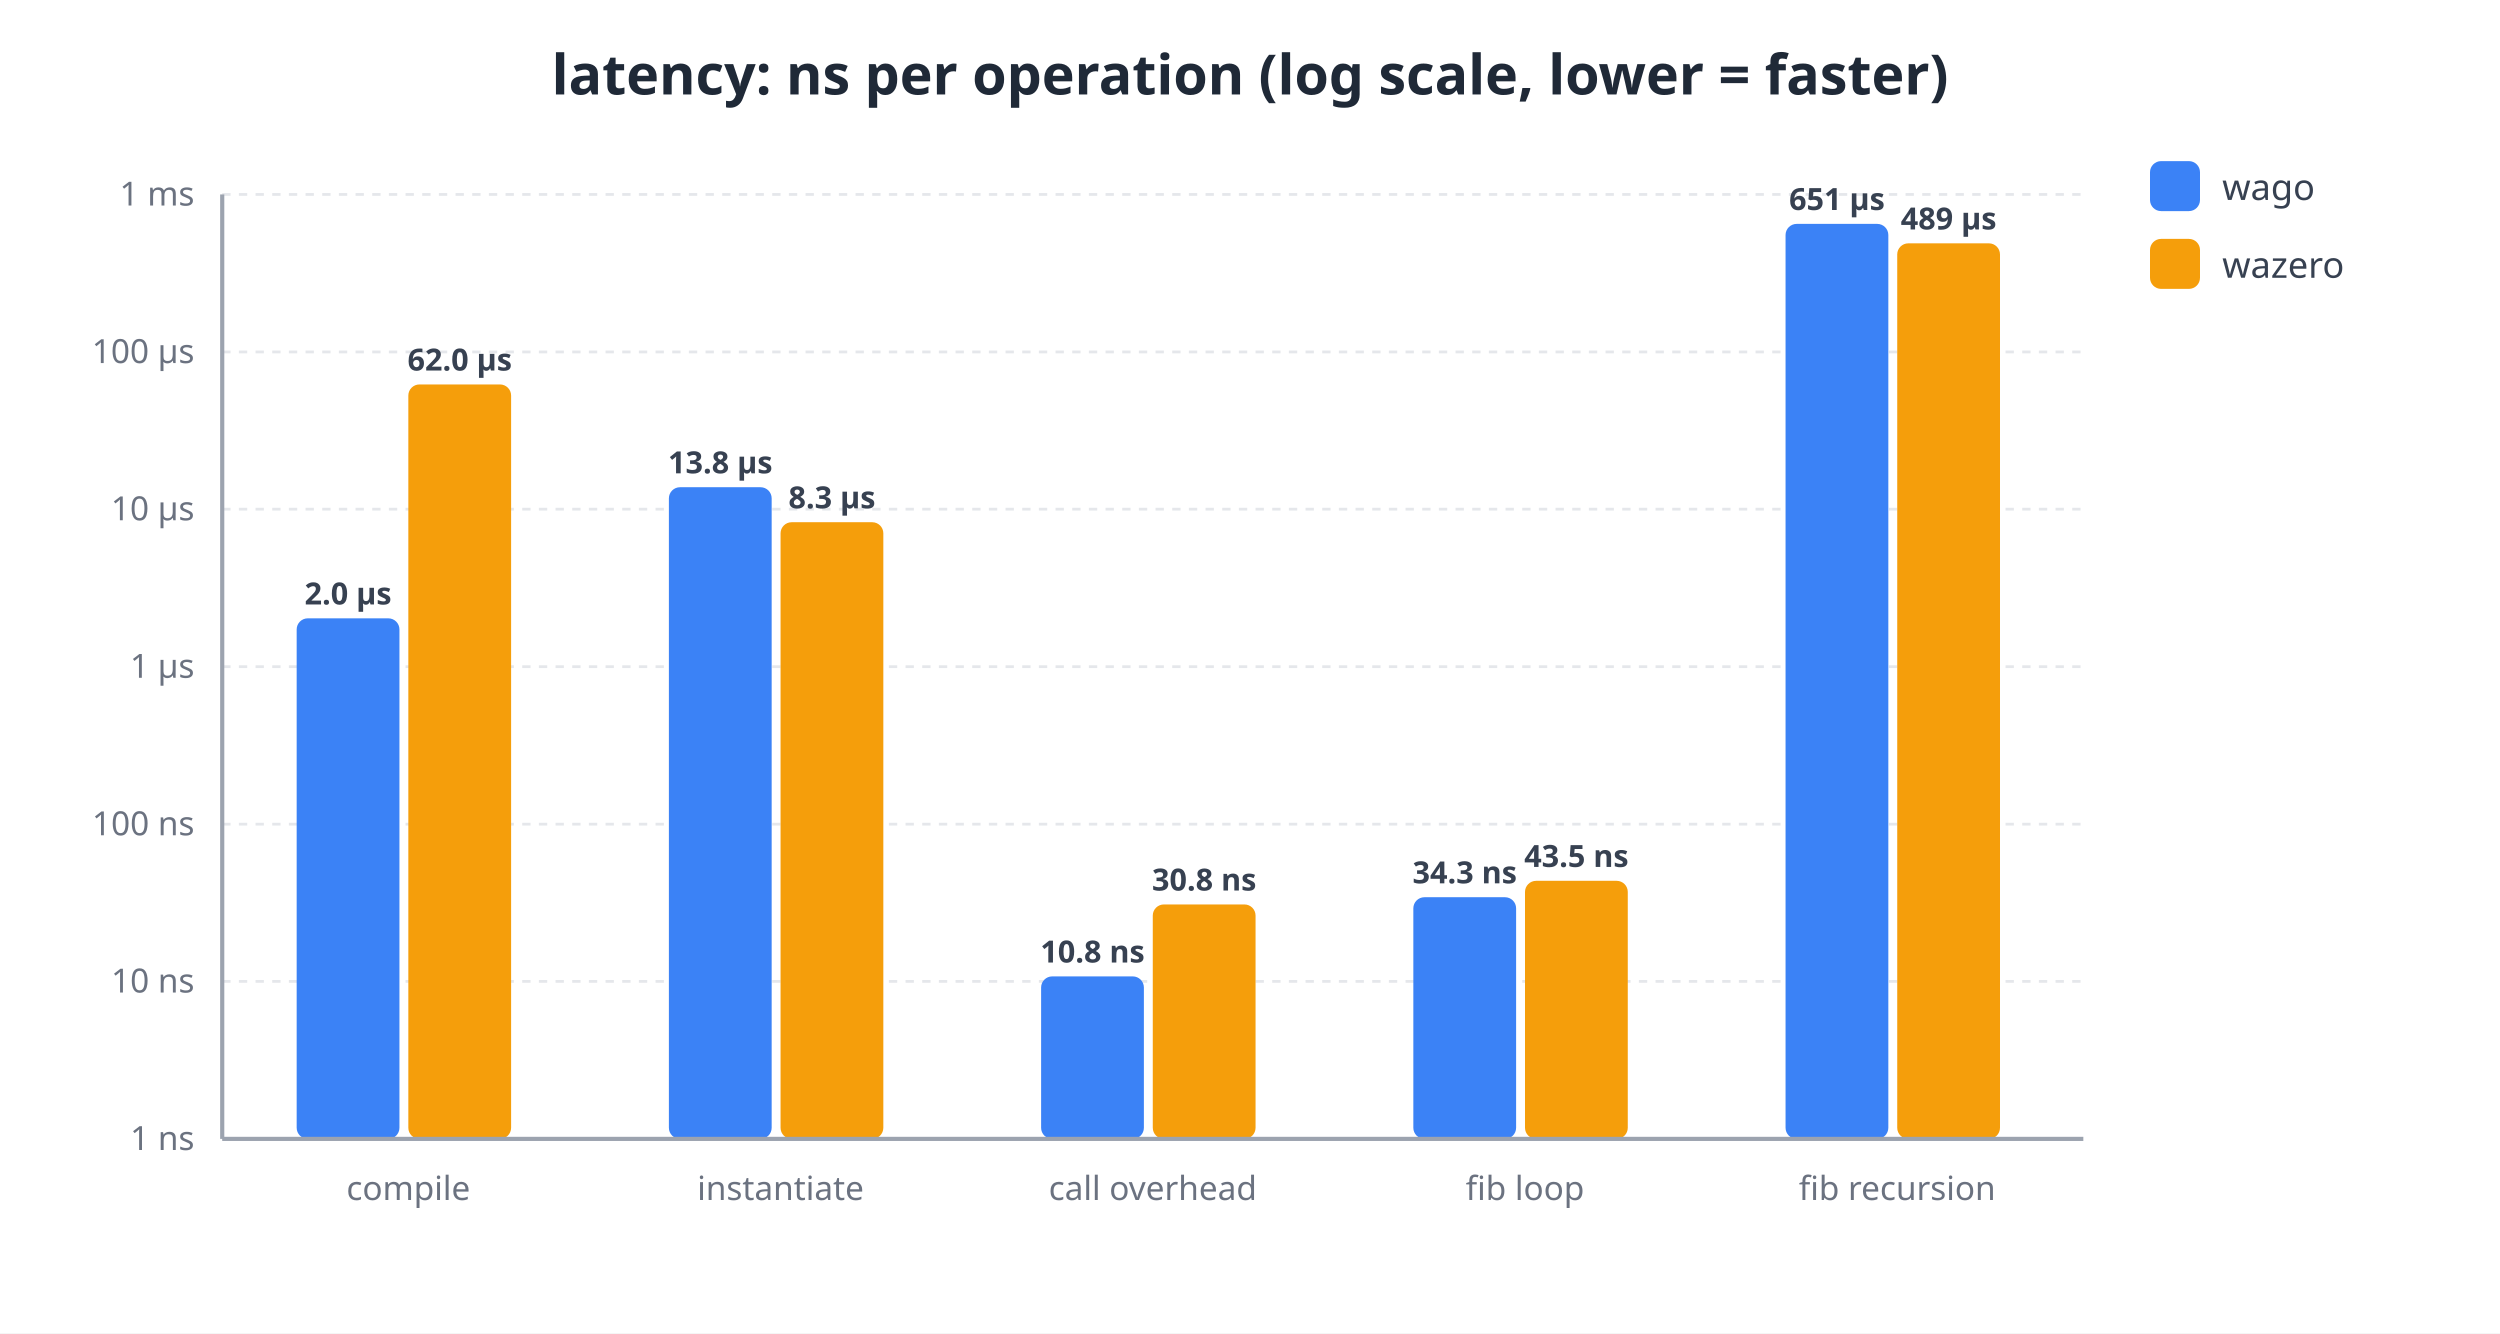
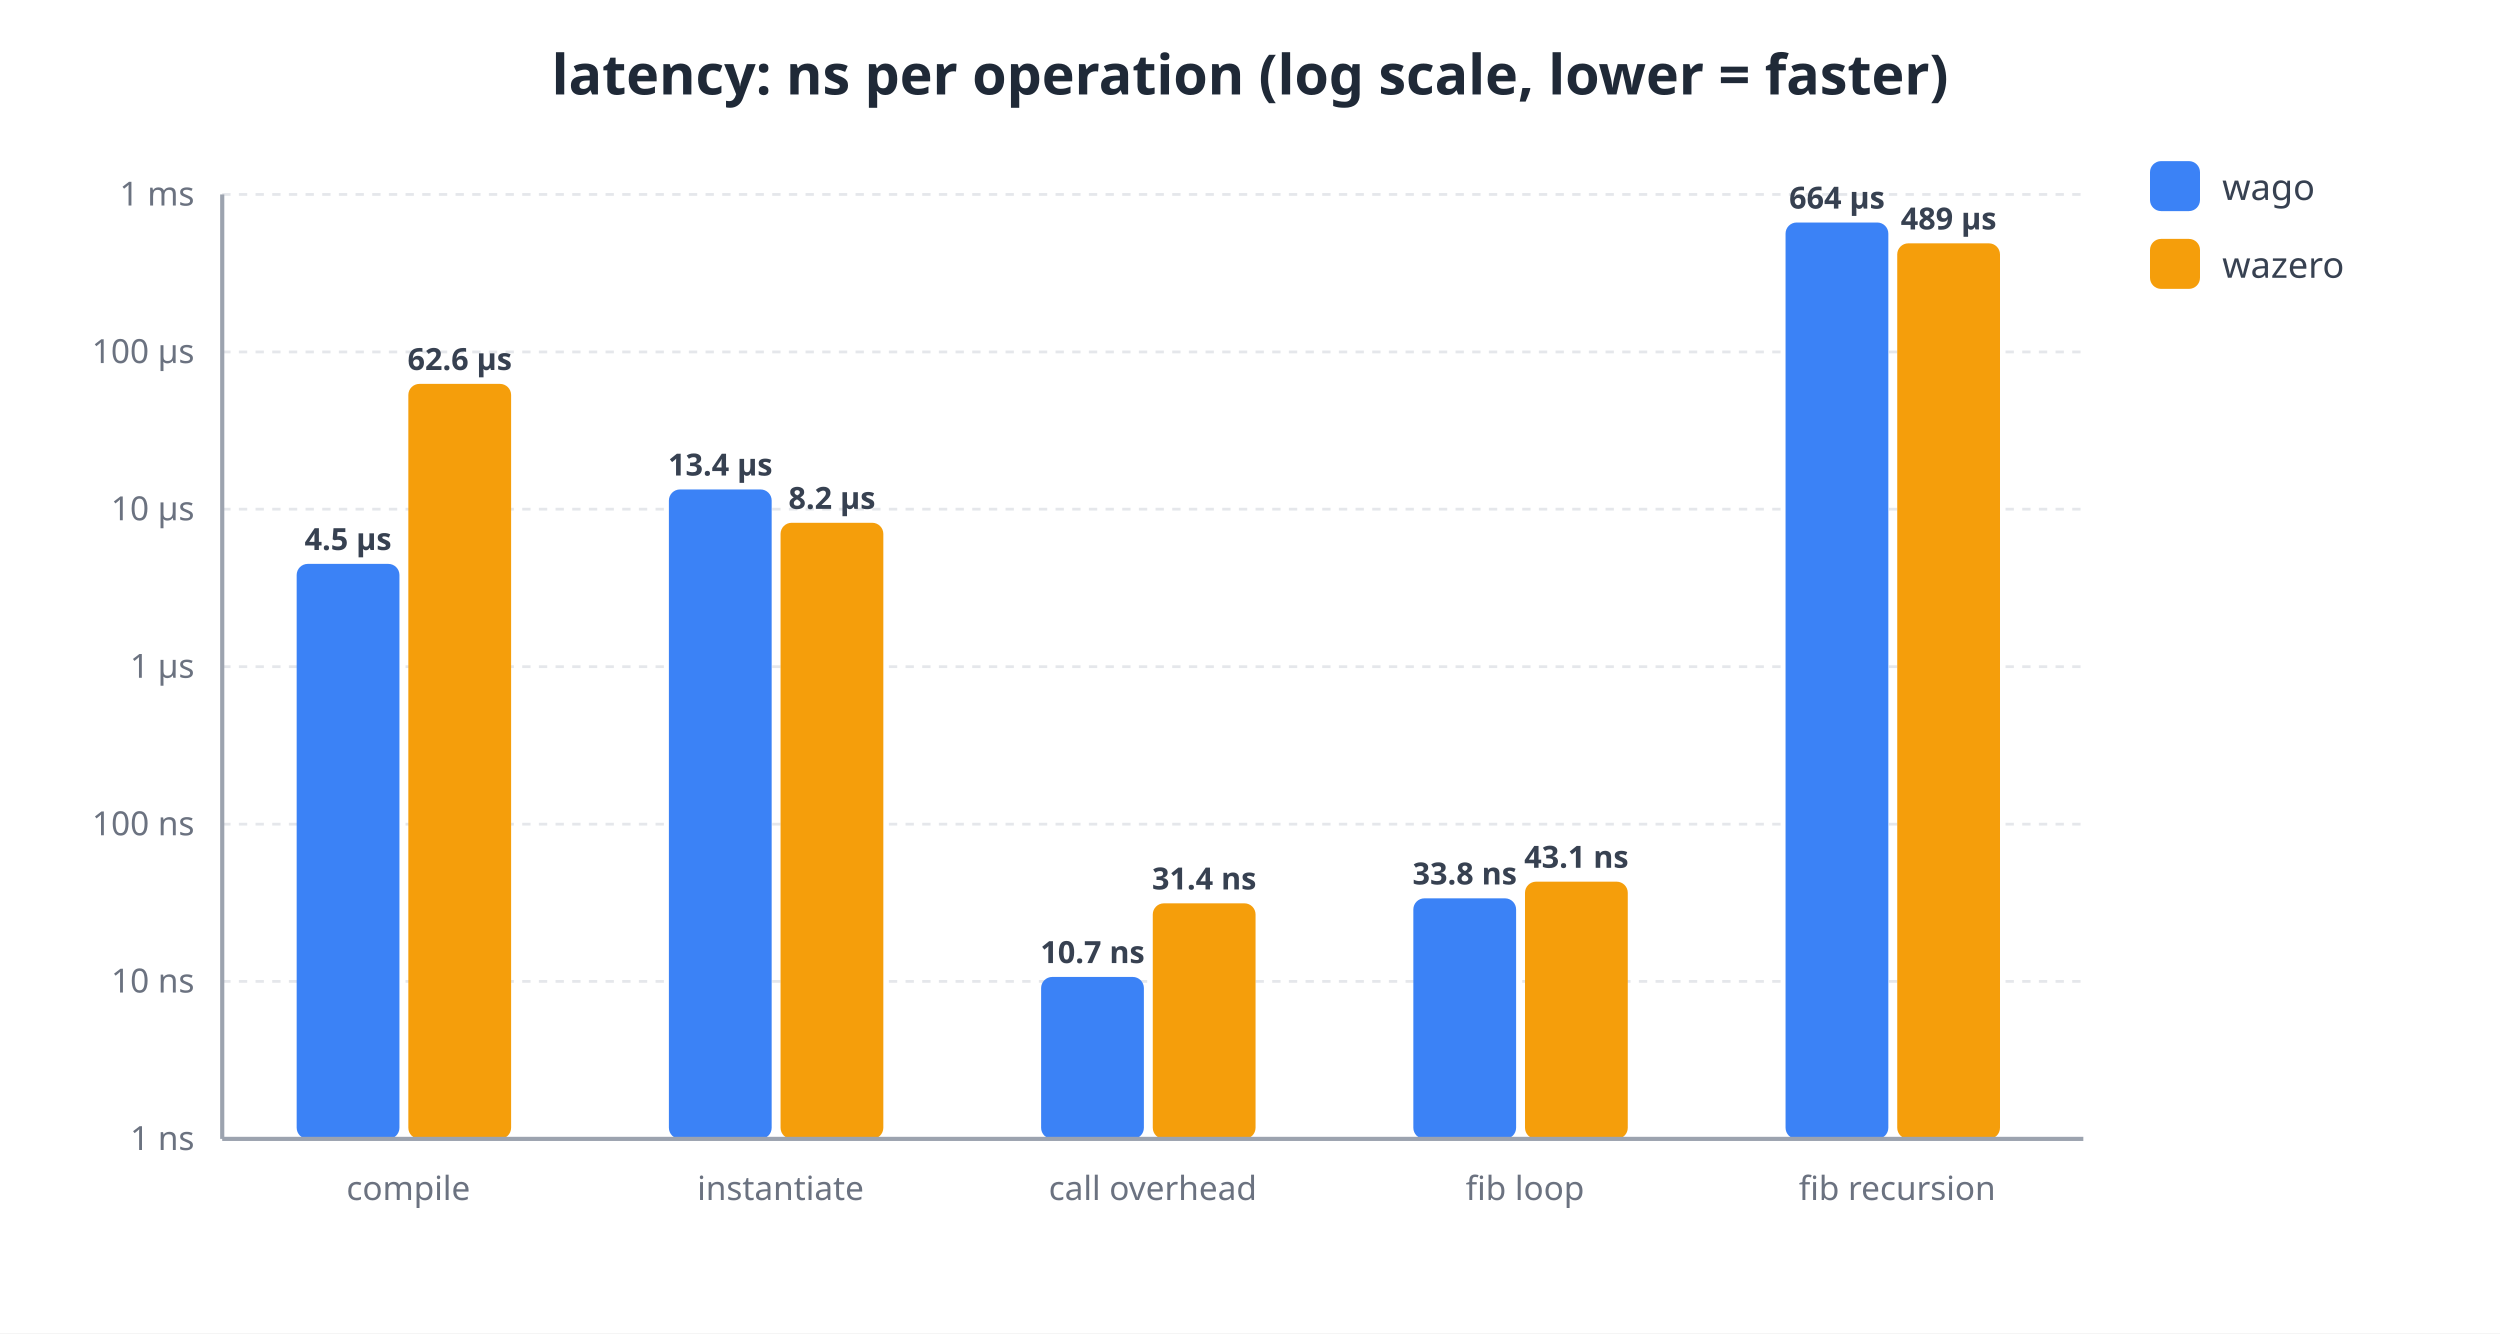
<svg xmlns="http://www.w3.org/2000/svg" width="900" height="480" viewBox="0 0 900 480">
  <defs>
    <style>
  .title { font: bold 20px sans-serif; fill: #1f2937; }
  .axis-label { font: 14px sans-serif; fill: #374151; }
  .tick { font: 12px sans-serif; fill: #6b7280; }
  .grid { stroke: #e5e7eb; stroke-dasharray: 3,3; }
  .parity { stroke: #475569; stroke-width: 1.5; stroke-dasharray: 5,4; }
  .axis { stroke: #9ca3af; stroke-width: 1.5; }
  .bar-label { font: bold 11px sans-serif; fill: #374151; text-anchor: middle; }
  .legend-text { font: 13px sans-serif; fill: #374151; }
</style>
  </defs>
  <rect width="900" height="480" fill="#fff" />
  <text x="450" y="34" text-anchor="middle" class="title">latency: ns per operation  (log scale, lower = faster)</text>
  <line x1="80.0" y1="410.0" x2="750.0" y2="410.0" class="grid" />
  <text x="70.0" y="414.0" text-anchor="end" class="tick">1 ns</text>
  <line x1="80.0" y1="353.3" x2="750.0" y2="353.3" class="grid" />
  <text x="70.0" y="357.3" text-anchor="end" class="tick">10 ns</text>
  <line x1="80.0" y1="296.7" x2="750.0" y2="296.7" class="grid" />
  <text x="70.0" y="300.7" text-anchor="end" class="tick">100 ns</text>
  <line x1="80.0" y1="240.0" x2="750.0" y2="240.0" class="grid" />
  <text x="70.0" y="244.0" text-anchor="end" class="tick">1 µs</text>
  <line x1="80.0" y1="183.3" x2="750.0" y2="183.3" class="grid" />
  <text x="70.0" y="187.3" text-anchor="end" class="tick">10 µs</text>
  <line x1="80.0" y1="126.7" x2="750.0" y2="126.7" class="grid" />
  <text x="70.0" y="130.7" text-anchor="end" class="tick">100 µs</text>
  <line x1="80.0" y1="70.0" x2="750.0" y2="70.0" class="grid" />
  <text x="70.0" y="74.0" text-anchor="end" class="tick">1 ms</text>
-   <rect x="106.8" y="222.6" width="37.0" height="187.4" fill="#3b82f6" rx="4" />
-   <text x="125.3" y="217.6" text-anchor="middle" class="bar-label">2.0 µs</text>
-   <rect x="147.0" y="138.4" width="37.0" height="271.6" fill="#f59e0b" rx="4" />
-   <text x="165.5" y="133.4" text-anchor="middle" class="bar-label">62.0 µs</text>
+   <rect x="106.8" y="203.0" width="37.0" height="207.0" fill="#3b82f6" rx="4" />
+   <text x="125.3" y="198.0" text-anchor="middle" class="bar-label">4.5 µs</text>
+   <rect x="147.0" y="138.2" width="37.0" height="271.8" fill="#f59e0b" rx="4" />
+   <text x="165.5" y="133.2" text-anchor="middle" class="bar-label">62.6 µs</text>
  <text x="147.0" y="432.0" text-anchor="middle" class="tick">compile</text>
-   <rect x="240.8" y="175.4" width="37.0" height="234.6" fill="#3b82f6" rx="4" />
-   <text x="259.3" y="170.4" text-anchor="middle" class="bar-label">13.8 µs</text>
-   <rect x="281.0" y="188.0" width="37.0" height="222.0" fill="#f59e0b" rx="4" />
-   <text x="299.5" y="183.0" text-anchor="middle" class="bar-label">8.3 µs</text>
+   <rect x="240.8" y="176.2" width="37.0" height="233.8" fill="#3b82f6" rx="4" />
+   <text x="259.3" y="171.2" text-anchor="middle" class="bar-label">13.4 µs</text>
+   <rect x="281.0" y="188.2" width="37.0" height="221.8" fill="#f59e0b" rx="4" />
+   <text x="299.5" y="183.2" text-anchor="middle" class="bar-label">8.2 µs</text>
  <text x="281.0" y="432.0" text-anchor="middle" class="tick">instantiate</text>
-   <rect x="374.8" y="351.5" width="37.0" height="58.5" fill="#3b82f6" rx="4" />
-   <text x="393.3" y="346.5" text-anchor="middle" class="bar-label">10.8 ns</text>
-   <rect x="415.0" y="325.6" width="37.0" height="84.4" fill="#f59e0b" rx="4" />
-   <text x="433.5" y="320.6" text-anchor="middle" class="bar-label">30.8 ns</text>
+   <rect x="374.8" y="351.7" width="37.0" height="58.3" fill="#3b82f6" rx="4" />
+   <text x="393.3" y="346.7" text-anchor="middle" class="bar-label">10.7 ns</text>
+   <rect x="415.0" y="325.2" width="37.0" height="84.8" fill="#f59e0b" rx="4" />
+   <text x="433.5" y="320.2" text-anchor="middle" class="bar-label">31.4 ns</text>
  <text x="415.0" y="432.0" text-anchor="middle" class="tick">call overhead</text>
-   <rect x="508.8" y="323.0" width="37.0" height="87.0" fill="#3b82f6" rx="4" />
-   <text x="527.3" y="318.0" text-anchor="middle" class="bar-label">34.3 ns</text>
-   <rect x="549.0" y="317.1" width="37.0" height="92.9" fill="#f59e0b" rx="4" />
-   <text x="567.5" y="312.1" text-anchor="middle" class="bar-label">43.5 ns</text>
+   <rect x="508.8" y="323.4" width="37.0" height="86.6" fill="#3b82f6" rx="4" />
+   <text x="527.3" y="318.4" text-anchor="middle" class="bar-label">33.8 ns</text>
+   <rect x="549.0" y="317.4" width="37.0" height="92.6" fill="#f59e0b" rx="4" />
+   <text x="567.5" y="312.4" text-anchor="middle" class="bar-label">43.1 ns</text>
  <text x="549.0" y="432.0" text-anchor="middle" class="tick">fib loop</text>
-   <rect x="642.8" y="80.6" width="37.0" height="329.4" fill="#3b82f6" rx="4" />
-   <text x="661.3" y="75.6" text-anchor="middle" class="bar-label">651 µs</text>
+   <rect x="642.8" y="80.1" width="37.0" height="329.9" fill="#3b82f6" rx="4" />
+   <text x="661.3" y="75.1" text-anchor="middle" class="bar-label">664 µs</text>
  <rect x="683.0" y="87.6" width="37.0" height="322.4" fill="#f59e0b" rx="4" />
  <text x="701.5" y="82.6" text-anchor="middle" class="bar-label">489 µs</text>
  <text x="683.0" y="432.0" text-anchor="middle" class="tick">fib recursion</text>
  <line x1="80.0" y1="70.0" x2="80.0" y2="410.0" class="axis" />
  <line x1="80.0" y1="410.0" x2="750.0" y2="410.0" class="axis" />
  <rect x="774.0" y="58.0" width="18.0" height="18.0" fill="#3b82f6" rx="4" />
  <text x="800.0" y="72.0" text-anchor="start" class="legend-text">wago</text>
  <rect x="774.0" y="86.0" width="18.0" height="18.0" fill="#f59e0b" rx="4" />
  <text x="800.0" y="100.0" text-anchor="start" class="legend-text">wazero</text>
</svg>
